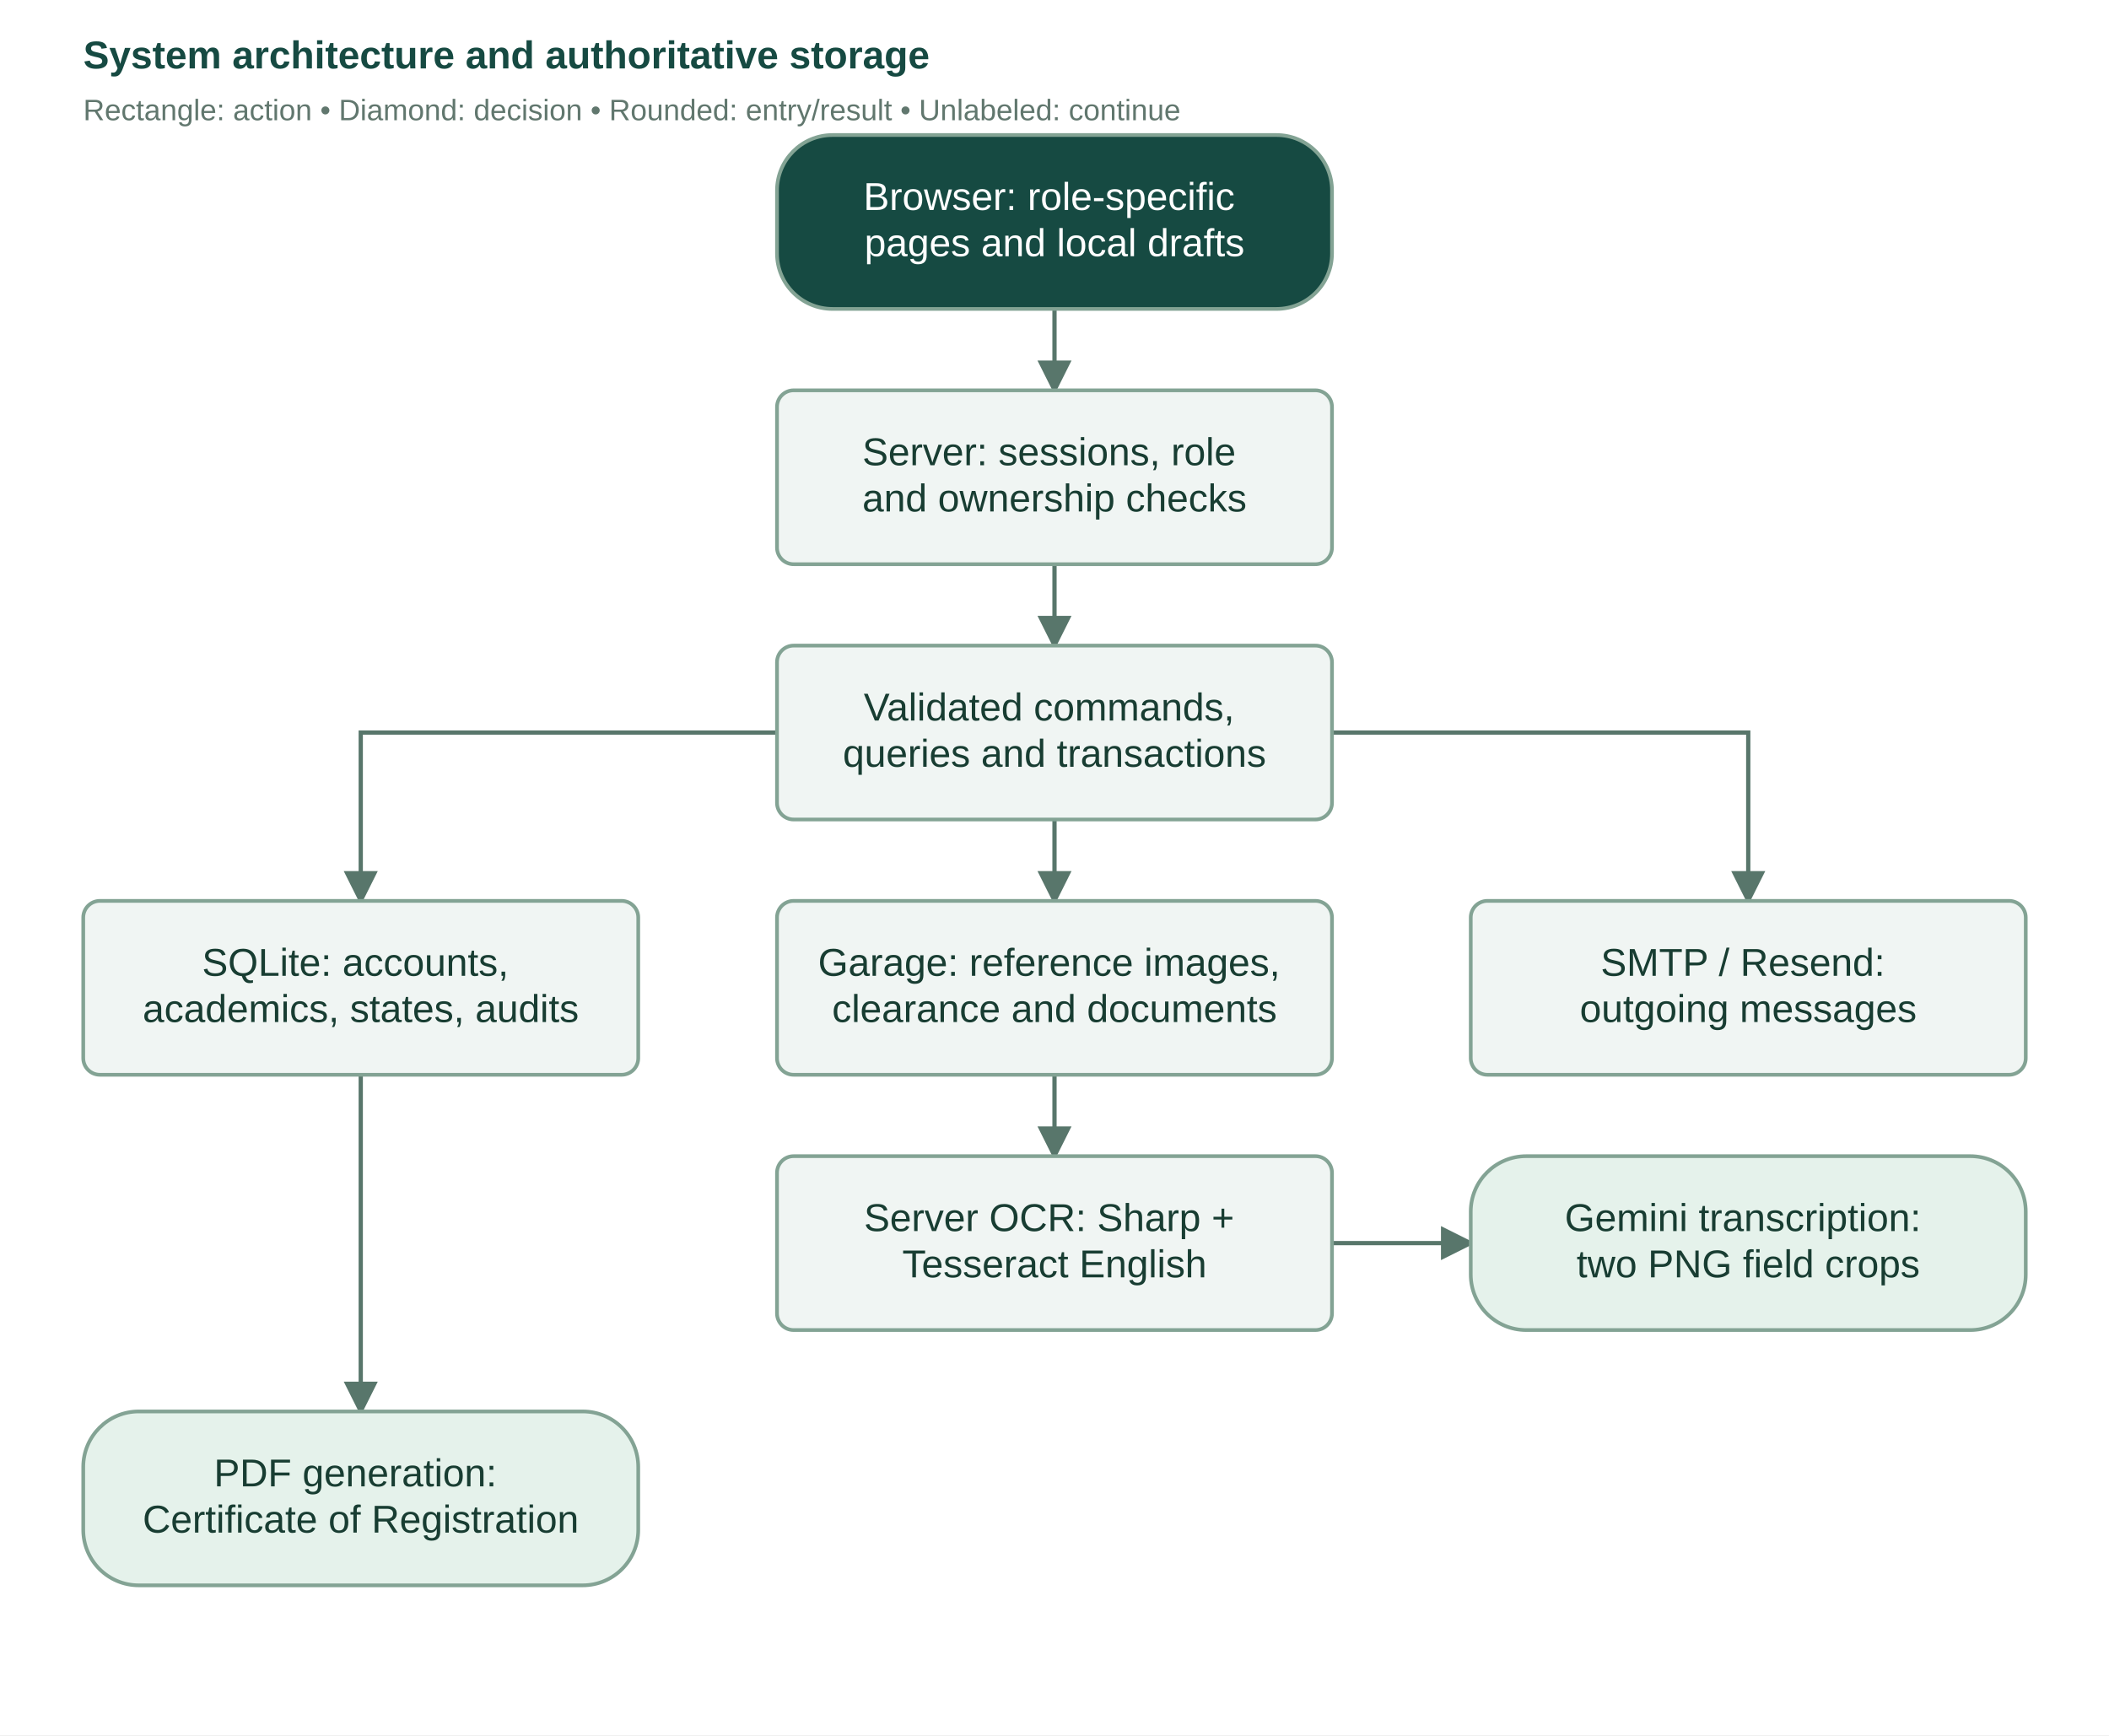
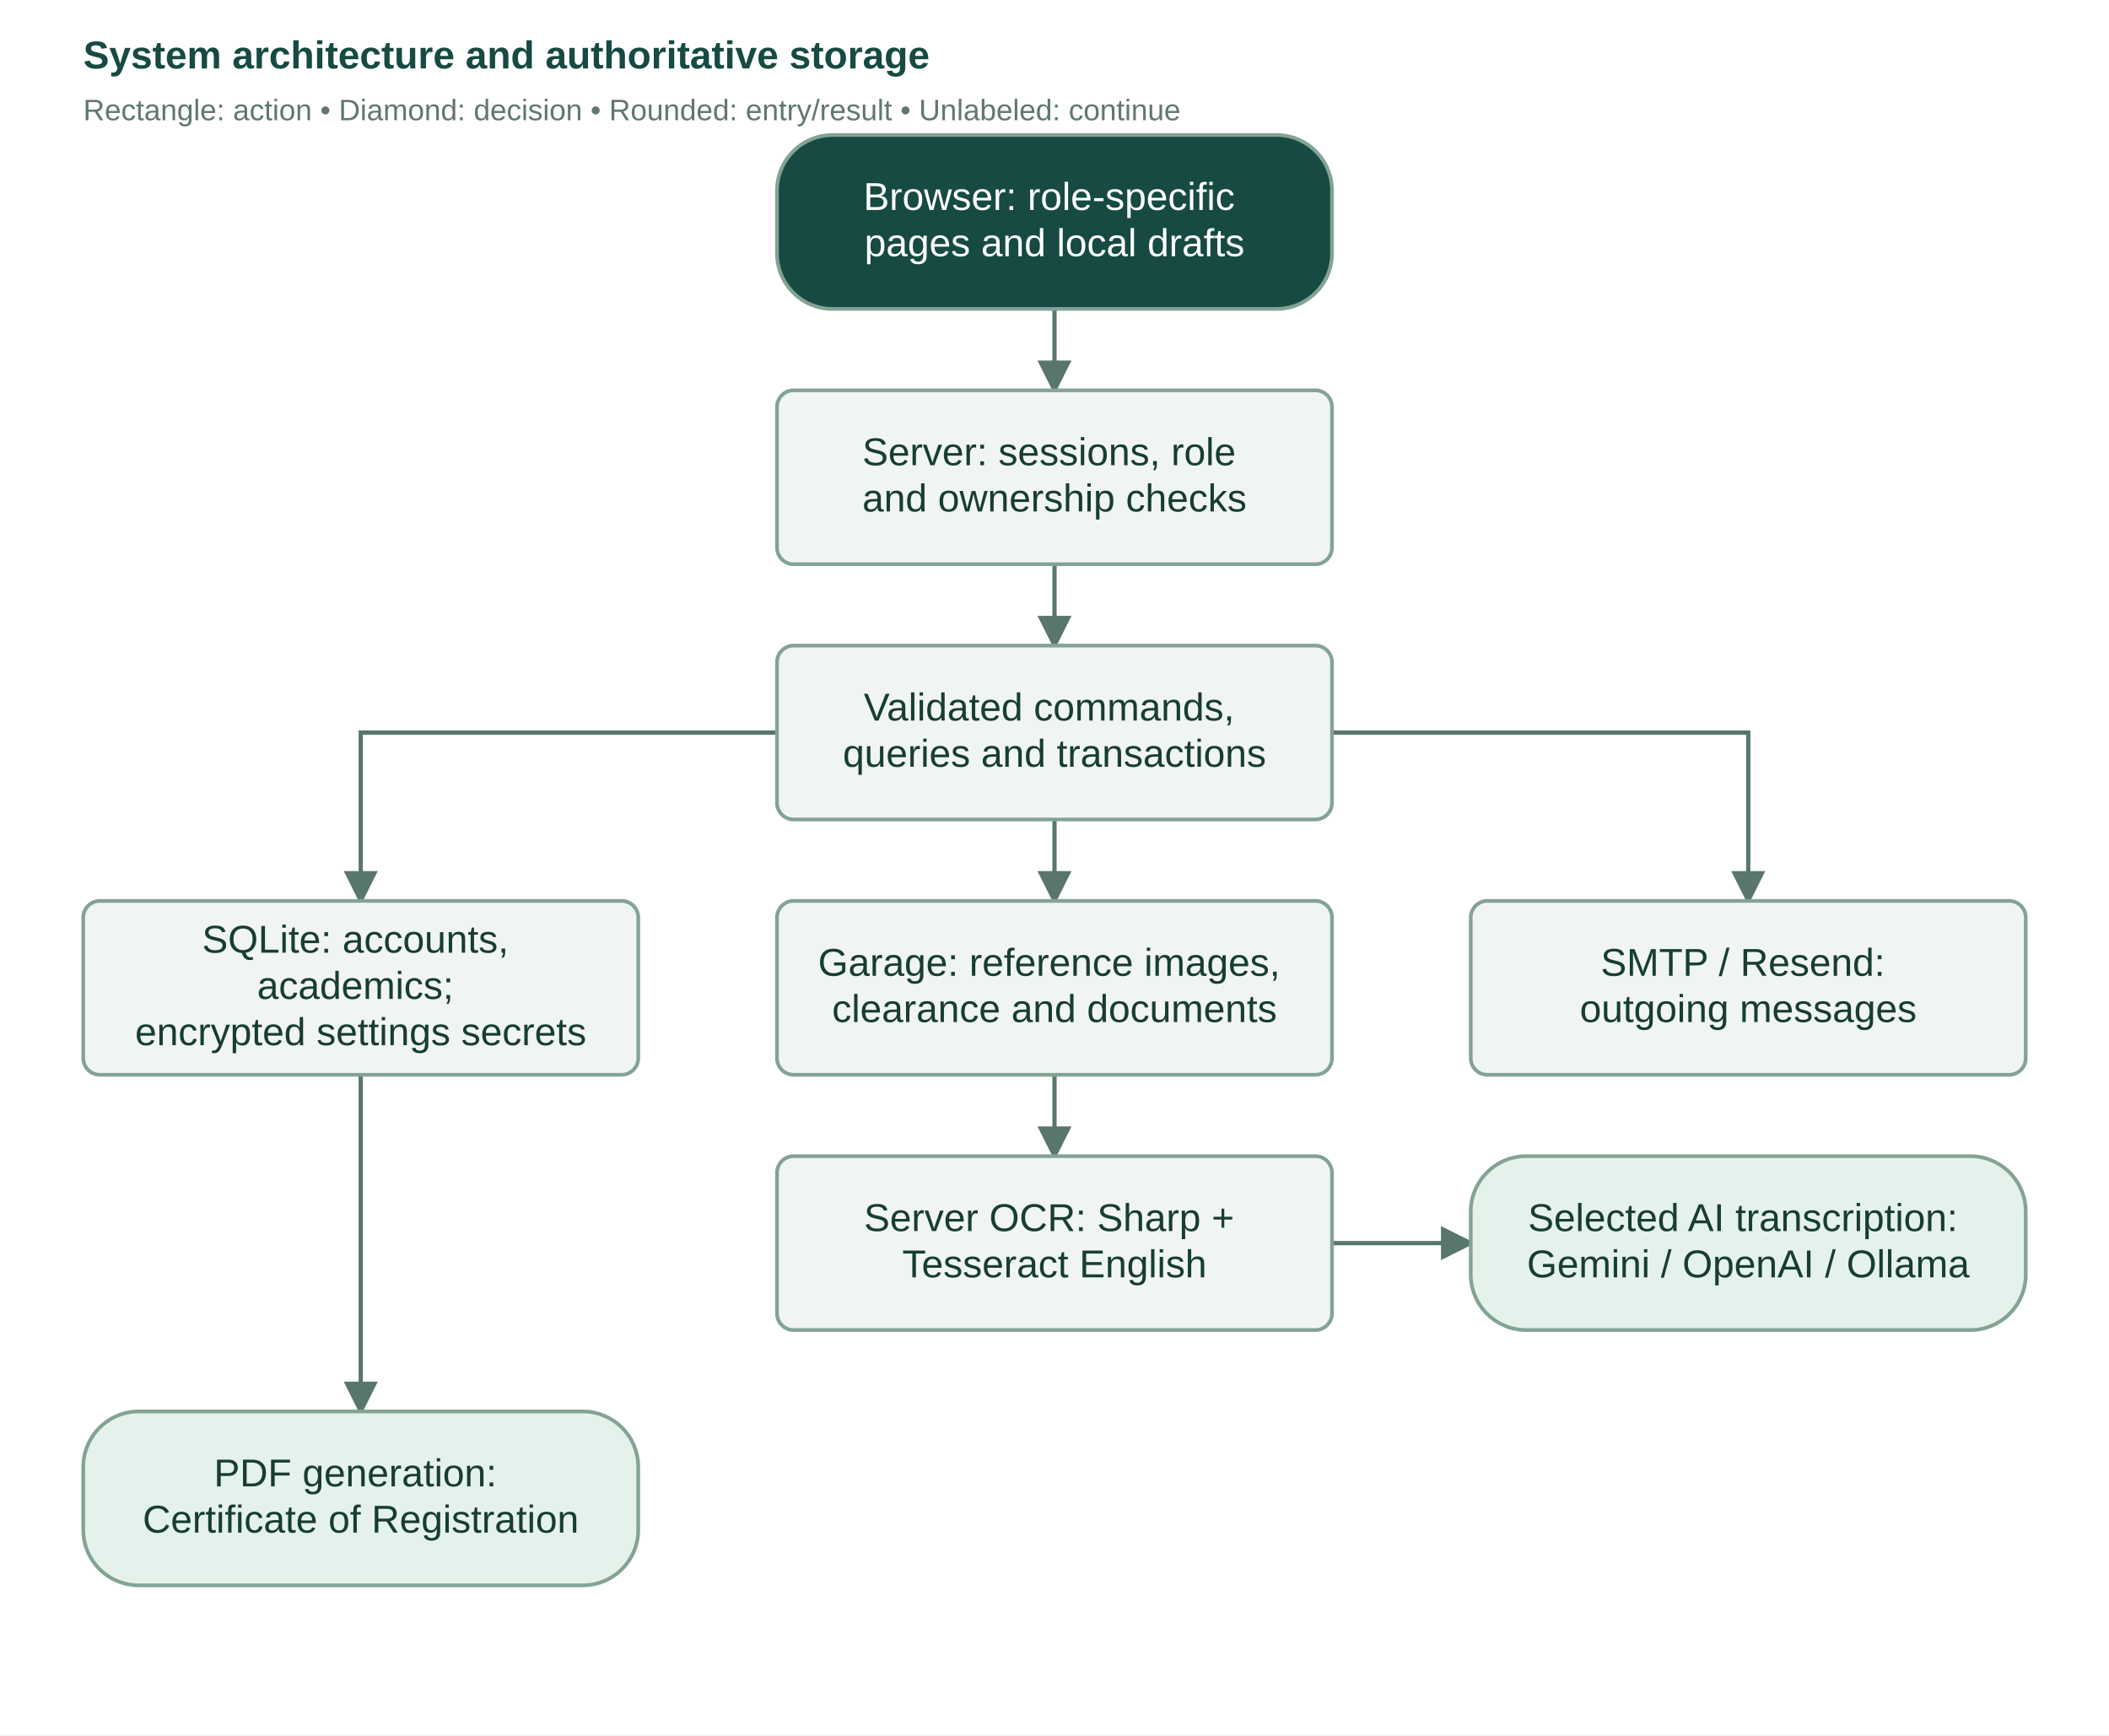
<svg xmlns="http://www.w3.org/2000/svg" width="1140" height="938" viewBox="0 0 1140 938">
  <rect width="100%" height="100%" fill="white" />
  <defs>
    <marker id="arrow" markerWidth="9" markerHeight="9" refX="7" refY="4" orient="auto">
      <path d="M0,0 L8,4 L0,8 z" fill="#58766b" />
    </marker>
  </defs>
  <text x="45" y="37" font-family="Arial" font-size="21" font-weight="bold" fill="#164a42">System architecture and authoritative storage</text>
  <text x="45" y="65" font-family="Arial" font-size="16" fill="#61776e">Rectangle: action  •  Diamond: decision  •  Rounded: entry/result  •  Unlabeled: continue</text>
  <polyline points="570,167 570,211" fill="none" stroke="#58766b" stroke-width="2.3" marker-end="url(#arrow)" />
  <polyline points="570,305 570,349" fill="none" stroke="#58766b" stroke-width="2.3" marker-end="url(#arrow)" />
  <polyline points="420,396 195,396 195,487" fill="none" stroke="#58766b" stroke-width="2.3" marker-end="url(#arrow)" />
  <polyline points="570,443 570,487" fill="none" stroke="#58766b" stroke-width="2.3" marker-end="url(#arrow)" />
  <polyline points="720,396 945,396 945,487" fill="none" stroke="#58766b" stroke-width="2.3" marker-end="url(#arrow)" />
  <polyline points="570,581 570,625" fill="none" stroke="#58766b" stroke-width="2.3" marker-end="url(#arrow)" />
  <polyline points="195,581 195,763" fill="none" stroke="#58766b" stroke-width="2.3" marker-end="url(#arrow)" />
  <polyline points="720,672 795,672" fill="none" stroke="#58766b" stroke-width="2.3" marker-end="url(#arrow)" />
  <rect x="420" y="73" width="300" height="94" rx="30" fill="#164a42" stroke="#83a394" stroke-width="2" />
  <text x="570" y="113.5" text-anchor="middle" font-family="Arial" font-size="21" fill="white">
    <tspan x="570" dy="0">Browser: role-specific</tspan>
    <tspan x="570" dy="25">pages and local drafts</tspan>
  </text>
  <rect x="420" y="211" width="300" height="94" rx="9" fill="#f0f5f3" stroke="#83a394" stroke-width="2" />
  <text x="570" y="251.5" text-anchor="middle" font-family="Arial" font-size="21" fill="#183d32">
    <tspan x="570" dy="0">Server: sessions, role</tspan>
    <tspan x="570" dy="25">and ownership checks</tspan>
  </text>
  <rect x="420" y="349" width="300" height="94" rx="9" fill="#f0f5f3" stroke="#83a394" stroke-width="2" />
  <text x="570" y="389.5" text-anchor="middle" font-family="Arial" font-size="21" fill="#183d32">
    <tspan x="570" dy="0">Validated commands,</tspan>
    <tspan x="570" dy="25">queries and transactions</tspan>
  </text>
  <rect x="45" y="487" width="300" height="94" rx="9" fill="#f0f5f3" stroke="#83a394" stroke-width="2" />
-   <text x="195" y="527.5" text-anchor="middle" font-family="Arial" font-size="21" fill="#183d32">
+   <text x="195" y="515" text-anchor="middle" font-family="Arial" font-size="21" fill="#183d32">
    <tspan x="195" dy="0">SQLite: accounts,</tspan>
-     <tspan x="195" dy="25">academics, states, audits</tspan>
+     <tspan x="195" dy="25">academics;</tspan>
+     <tspan x="195" dy="25">encrypted settings secrets</tspan>
  </text>
  <rect x="420" y="487" width="300" height="94" rx="9" fill="#f0f5f3" stroke="#83a394" stroke-width="2" />
  <text x="570" y="527.5" text-anchor="middle" font-family="Arial" font-size="21" fill="#183d32">
    <tspan x="570" dy="0">Garage: reference images,</tspan>
    <tspan x="570" dy="25">clearance and documents</tspan>
  </text>
  <rect x="795" y="487" width="300" height="94" rx="9" fill="#f0f5f3" stroke="#83a394" stroke-width="2" />
  <text x="945" y="527.5" text-anchor="middle" font-family="Arial" font-size="21" fill="#183d32">
    <tspan x="945" dy="0">SMTP / Resend:</tspan>
    <tspan x="945" dy="25">outgoing messages</tspan>
  </text>
  <rect x="420" y="625" width="300" height="94" rx="9" fill="#f0f5f3" stroke="#83a394" stroke-width="2" />
  <text x="570" y="665.5" text-anchor="middle" font-family="Arial" font-size="21" fill="#183d32">
    <tspan x="570" dy="0">Server OCR: Sharp +</tspan>
    <tspan x="570" dy="25">Tesseract English</tspan>
  </text>
  <rect x="45" y="763" width="300" height="94" rx="30" fill="#e5f2eb" stroke="#83a394" stroke-width="2" />
  <text x="195" y="803.5" text-anchor="middle" font-family="Arial" font-size="21" fill="#183d32">
    <tspan x="195" dy="0">PDF generation:</tspan>
    <tspan x="195" dy="25">Certificate of Registration</tspan>
  </text>
  <rect x="795" y="625" width="300" height="94" rx="30" fill="#e5f2eb" stroke="#83a394" stroke-width="2" />
  <text x="945" y="665.5" text-anchor="middle" font-family="Arial" font-size="21" fill="#183d32">
-     <tspan x="945" dy="0">Gemini transcription:</tspan>
-     <tspan x="945" dy="25">two PNG field crops</tspan>
+     <tspan x="945" dy="0">Selected AI transcription:</tspan>
+     <tspan x="945" dy="25">Gemini / OpenAI / Ollama</tspan>
  </text>
</svg>
